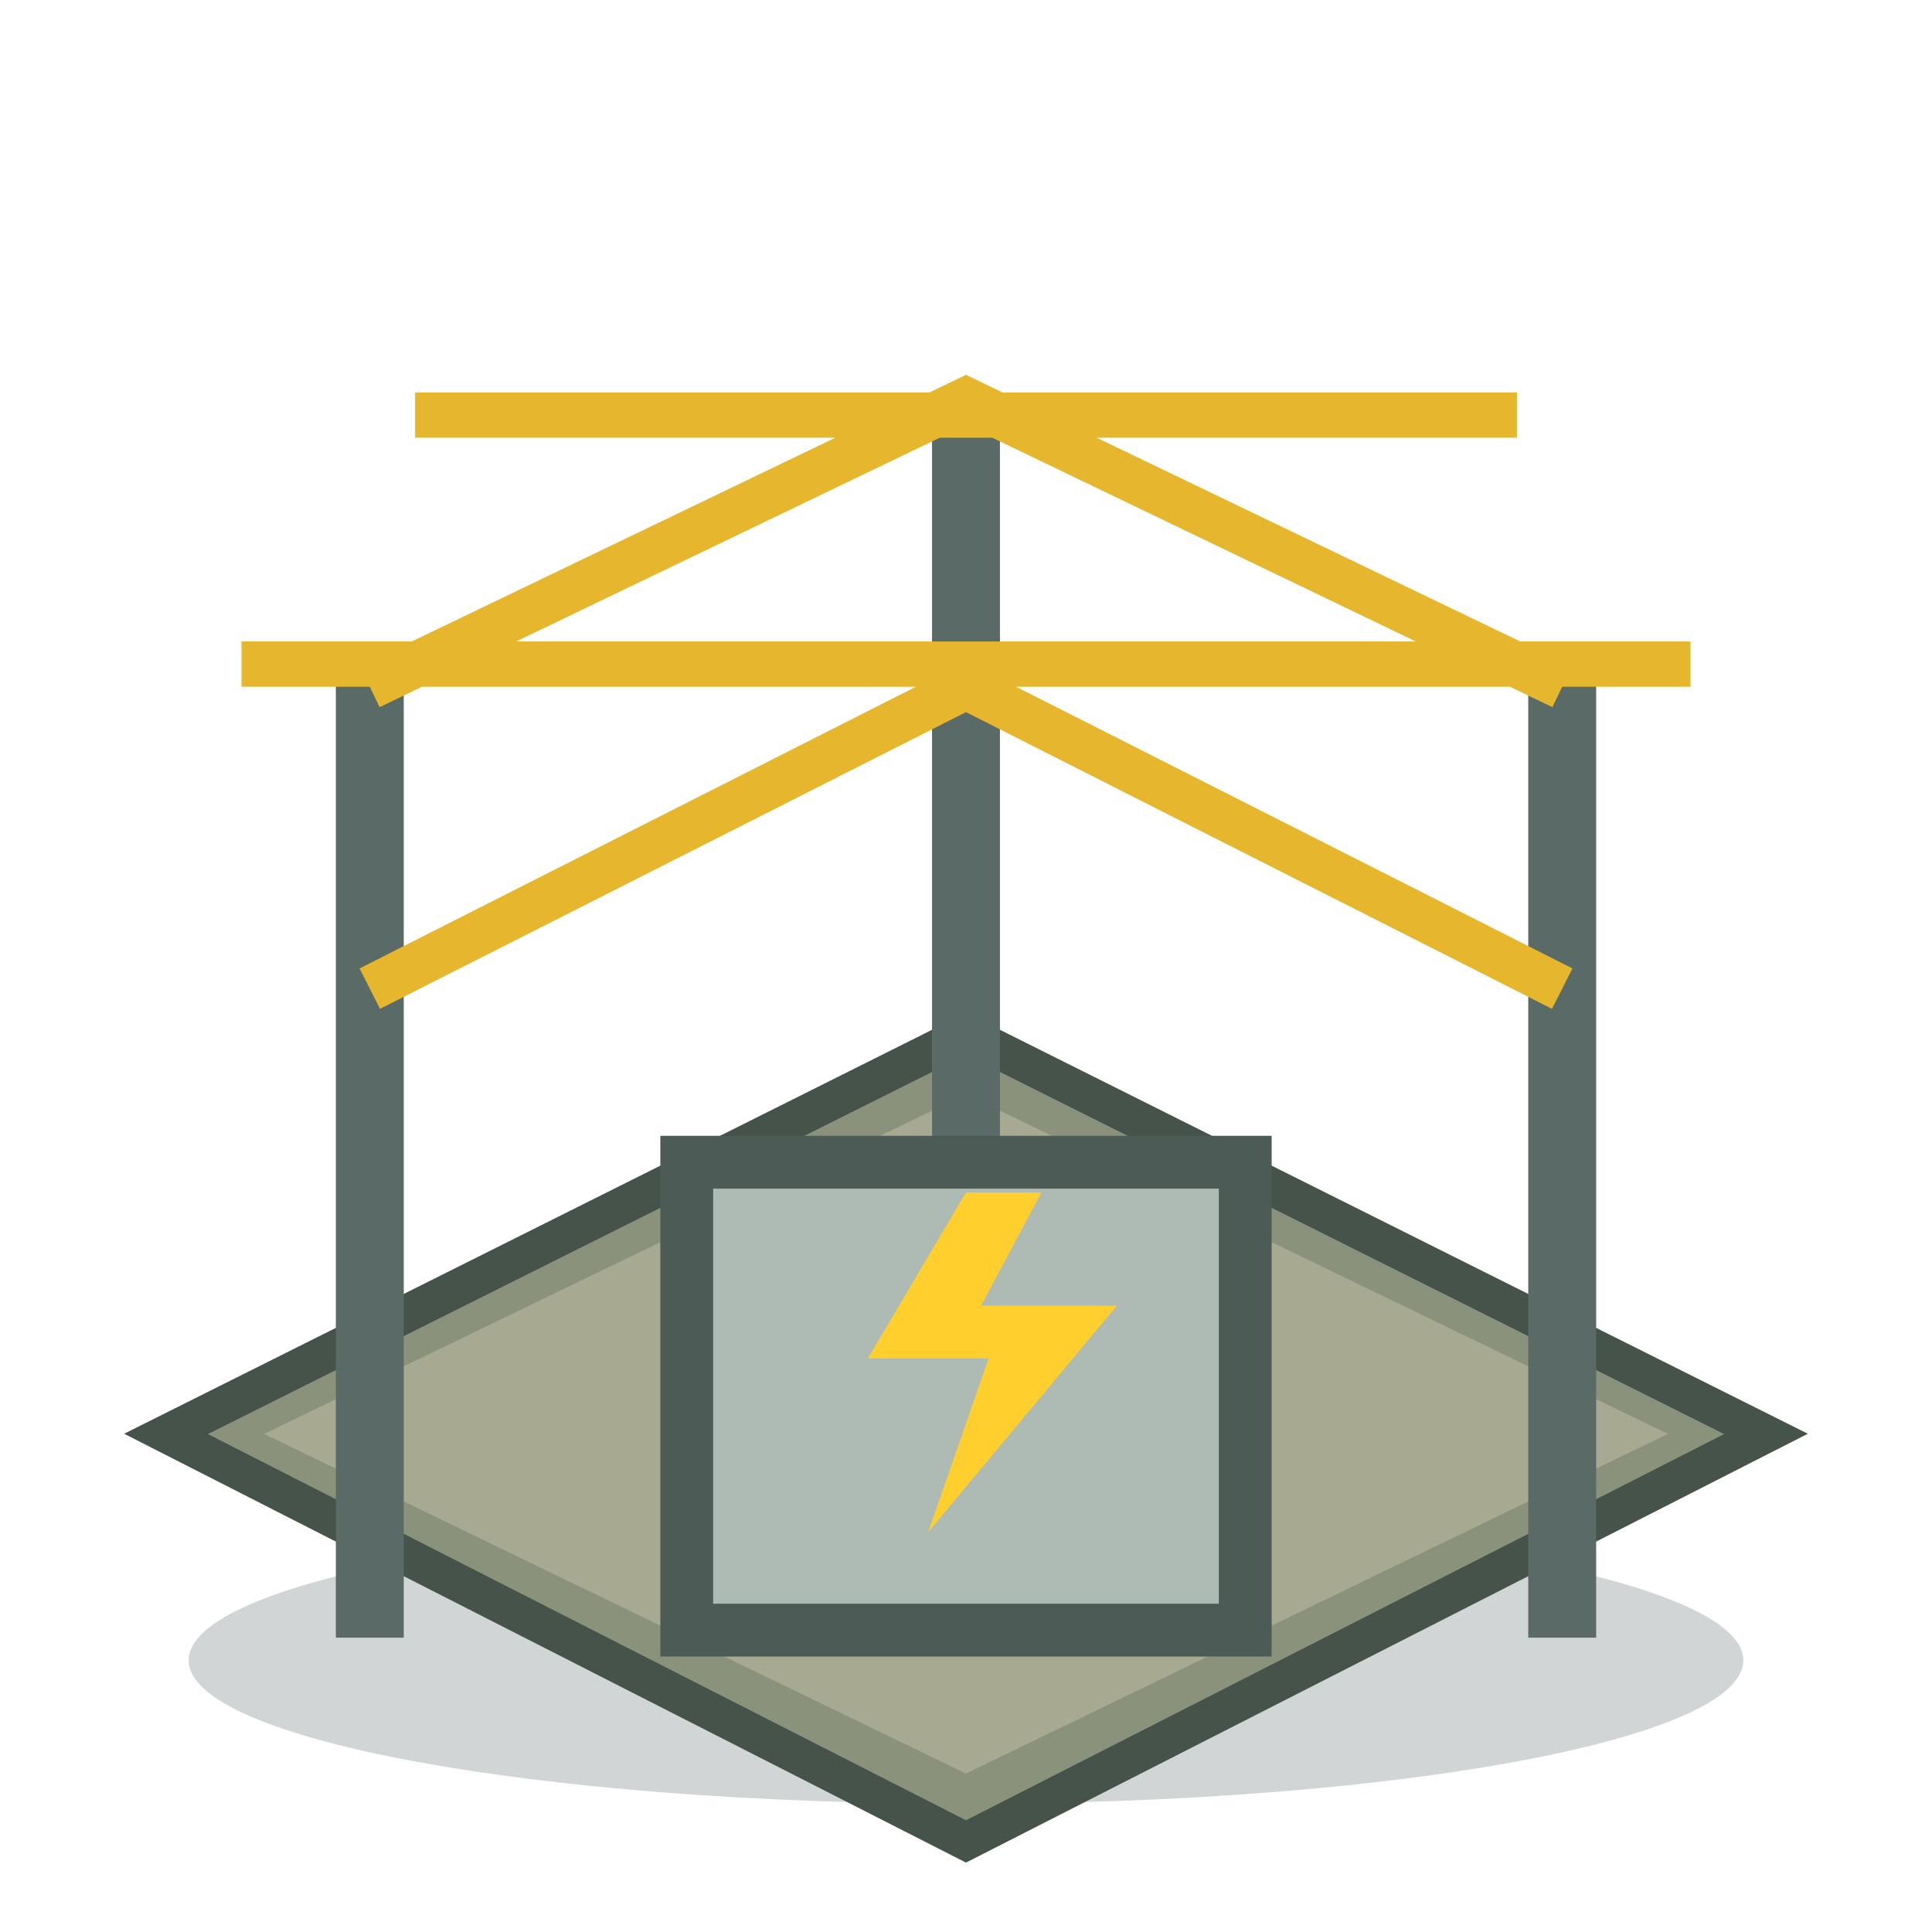
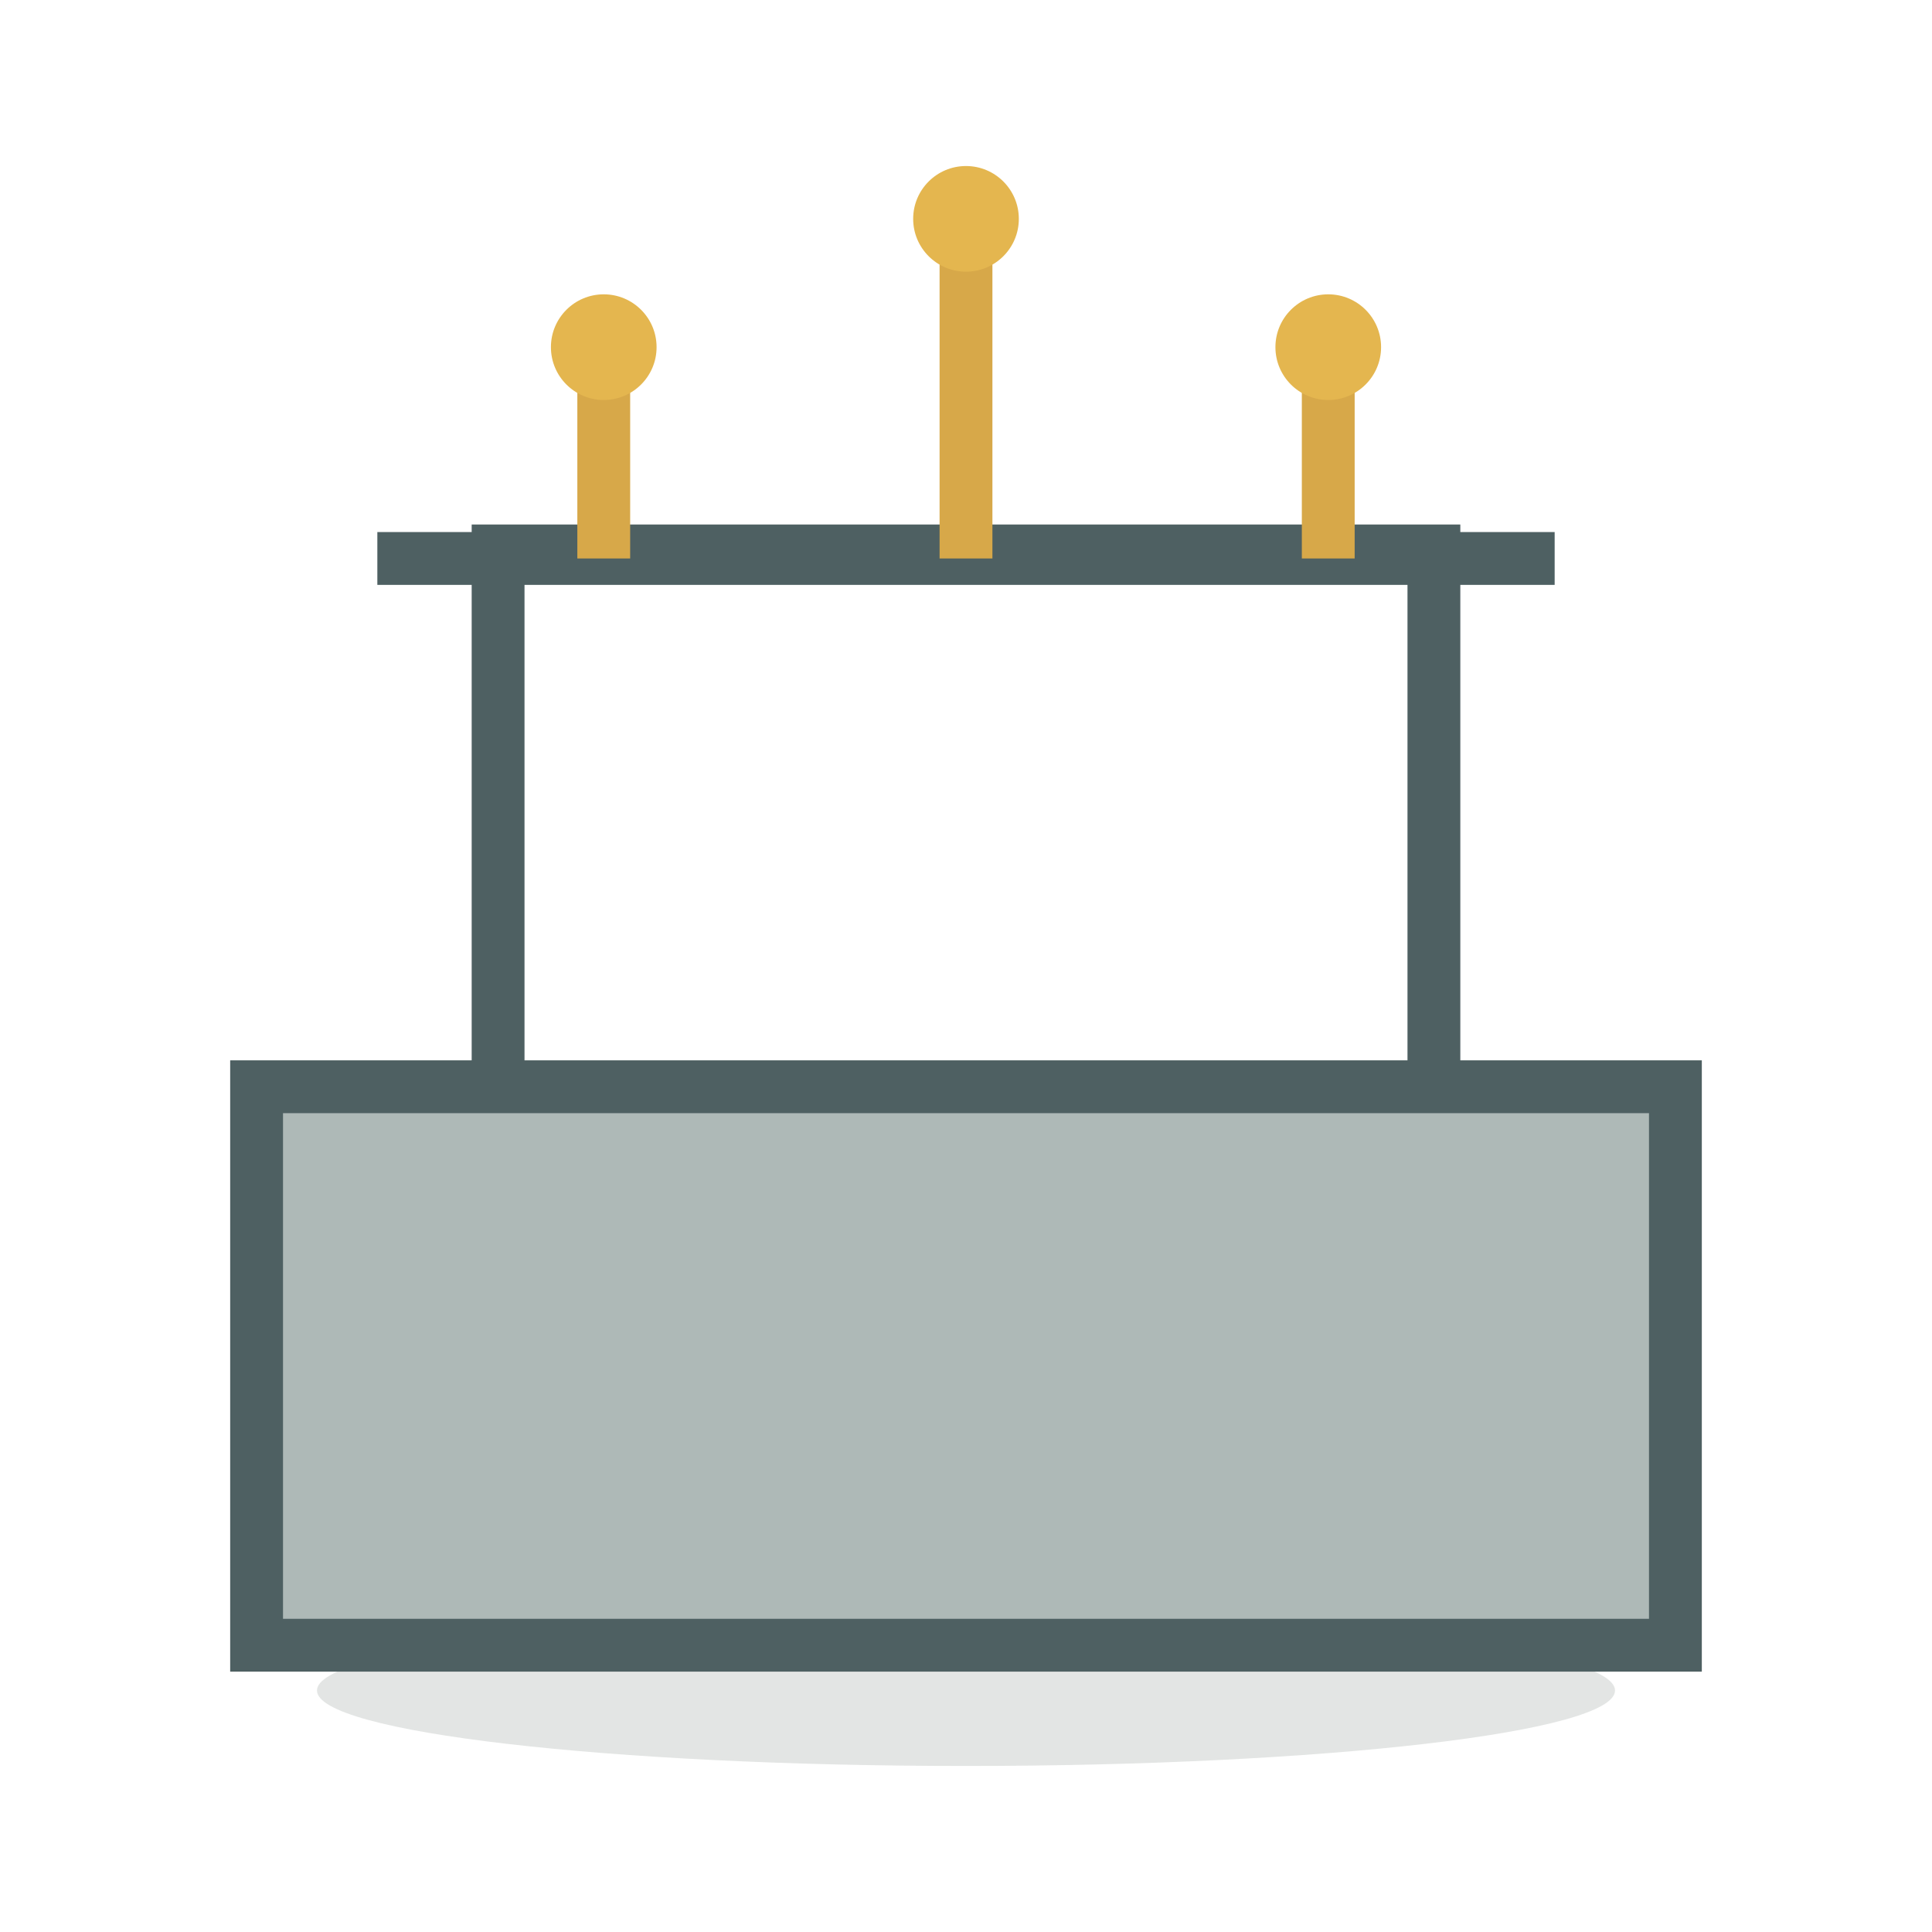
- <svg xmlns="http://www.w3.org/2000/svg" width="256" height="256" viewBox="0 0 256 256" shape-rendering="geometricPrecision">
-   <defs>
-     <linearGradient id="wall" x2="0" y2="1">
-       <stop stop-color="#fff0cf" />
-       <stop offset="1" stop-color="#bd9364" />
-     </linearGradient>
-     <linearGradient id="glass" x2="0" y2="1">
-       <stop stop-color="#c9f4ff" />
-       <stop offset="1" stop-color="#267ba5" />
-     </linearGradient>
-     <linearGradient id="roof" x2="0" y2="1">
-       <stop stop-color="#65758b" />
-       <stop offset="1" stop-color="#293849" />
-     </linearGradient>
-   </defs>
-   <ellipse cx="128" cy="220" rx="103" ry="19" fill="#1c2c2b" opacity=".2" />
-   <path d="M22 190L128 137 234 190 128 244Z" fill="#8b927b" stroke="#46534a" stroke-width="5" />
-   <path d="M35 190L128 145 221 190 128 235Z" fill="#a7aa91" />
-   <path d="M49 217V88M128 217V53M207 217V88" stroke="#5a6b67" stroke-width="9" />
-   <path d="M32 88h192M55 55h146M49 91l79-38 79 38M49 131l79-40 79 40" fill="none" stroke="#e6b62d" stroke-width="6" />
-   <rect x="91" y="154" width="74" height="62" fill="#aebbb4" stroke="#4c5b56" stroke-width="7" />
-   <path d="M128 158l-13 22h16l-8 23 25-30h-18l8-15Z" fill="#ffcf2e" />
+ <svg xmlns="http://www.w3.org/2000/svg" width="256" height="256" viewBox="0 0 256 256">
+   <ellipse cx="128" cy="224" rx="86" ry="10" fill="#26382c" opacity=".13" />
+   <rect x="34" y="144" width="188" height="74" fill="#aeb9b7" stroke="#4e6062" stroke-width="7" />
+   <path d="M66 144V73h124v71M50 74h156" fill="none" stroke="#4e6062" stroke-width="7" />
+   <path d="M80 74v-27M128 74V30M176 74V47" stroke="#d7a849" stroke-width="7" />
+   <g fill="#e4b64f">
+     <circle cx="80" cy="46" r="7" />
+     <circle cx="128" cy="29" r="7" />
+     <circle cx="176" cy="46" r="7" />
+   </g>
</svg>
